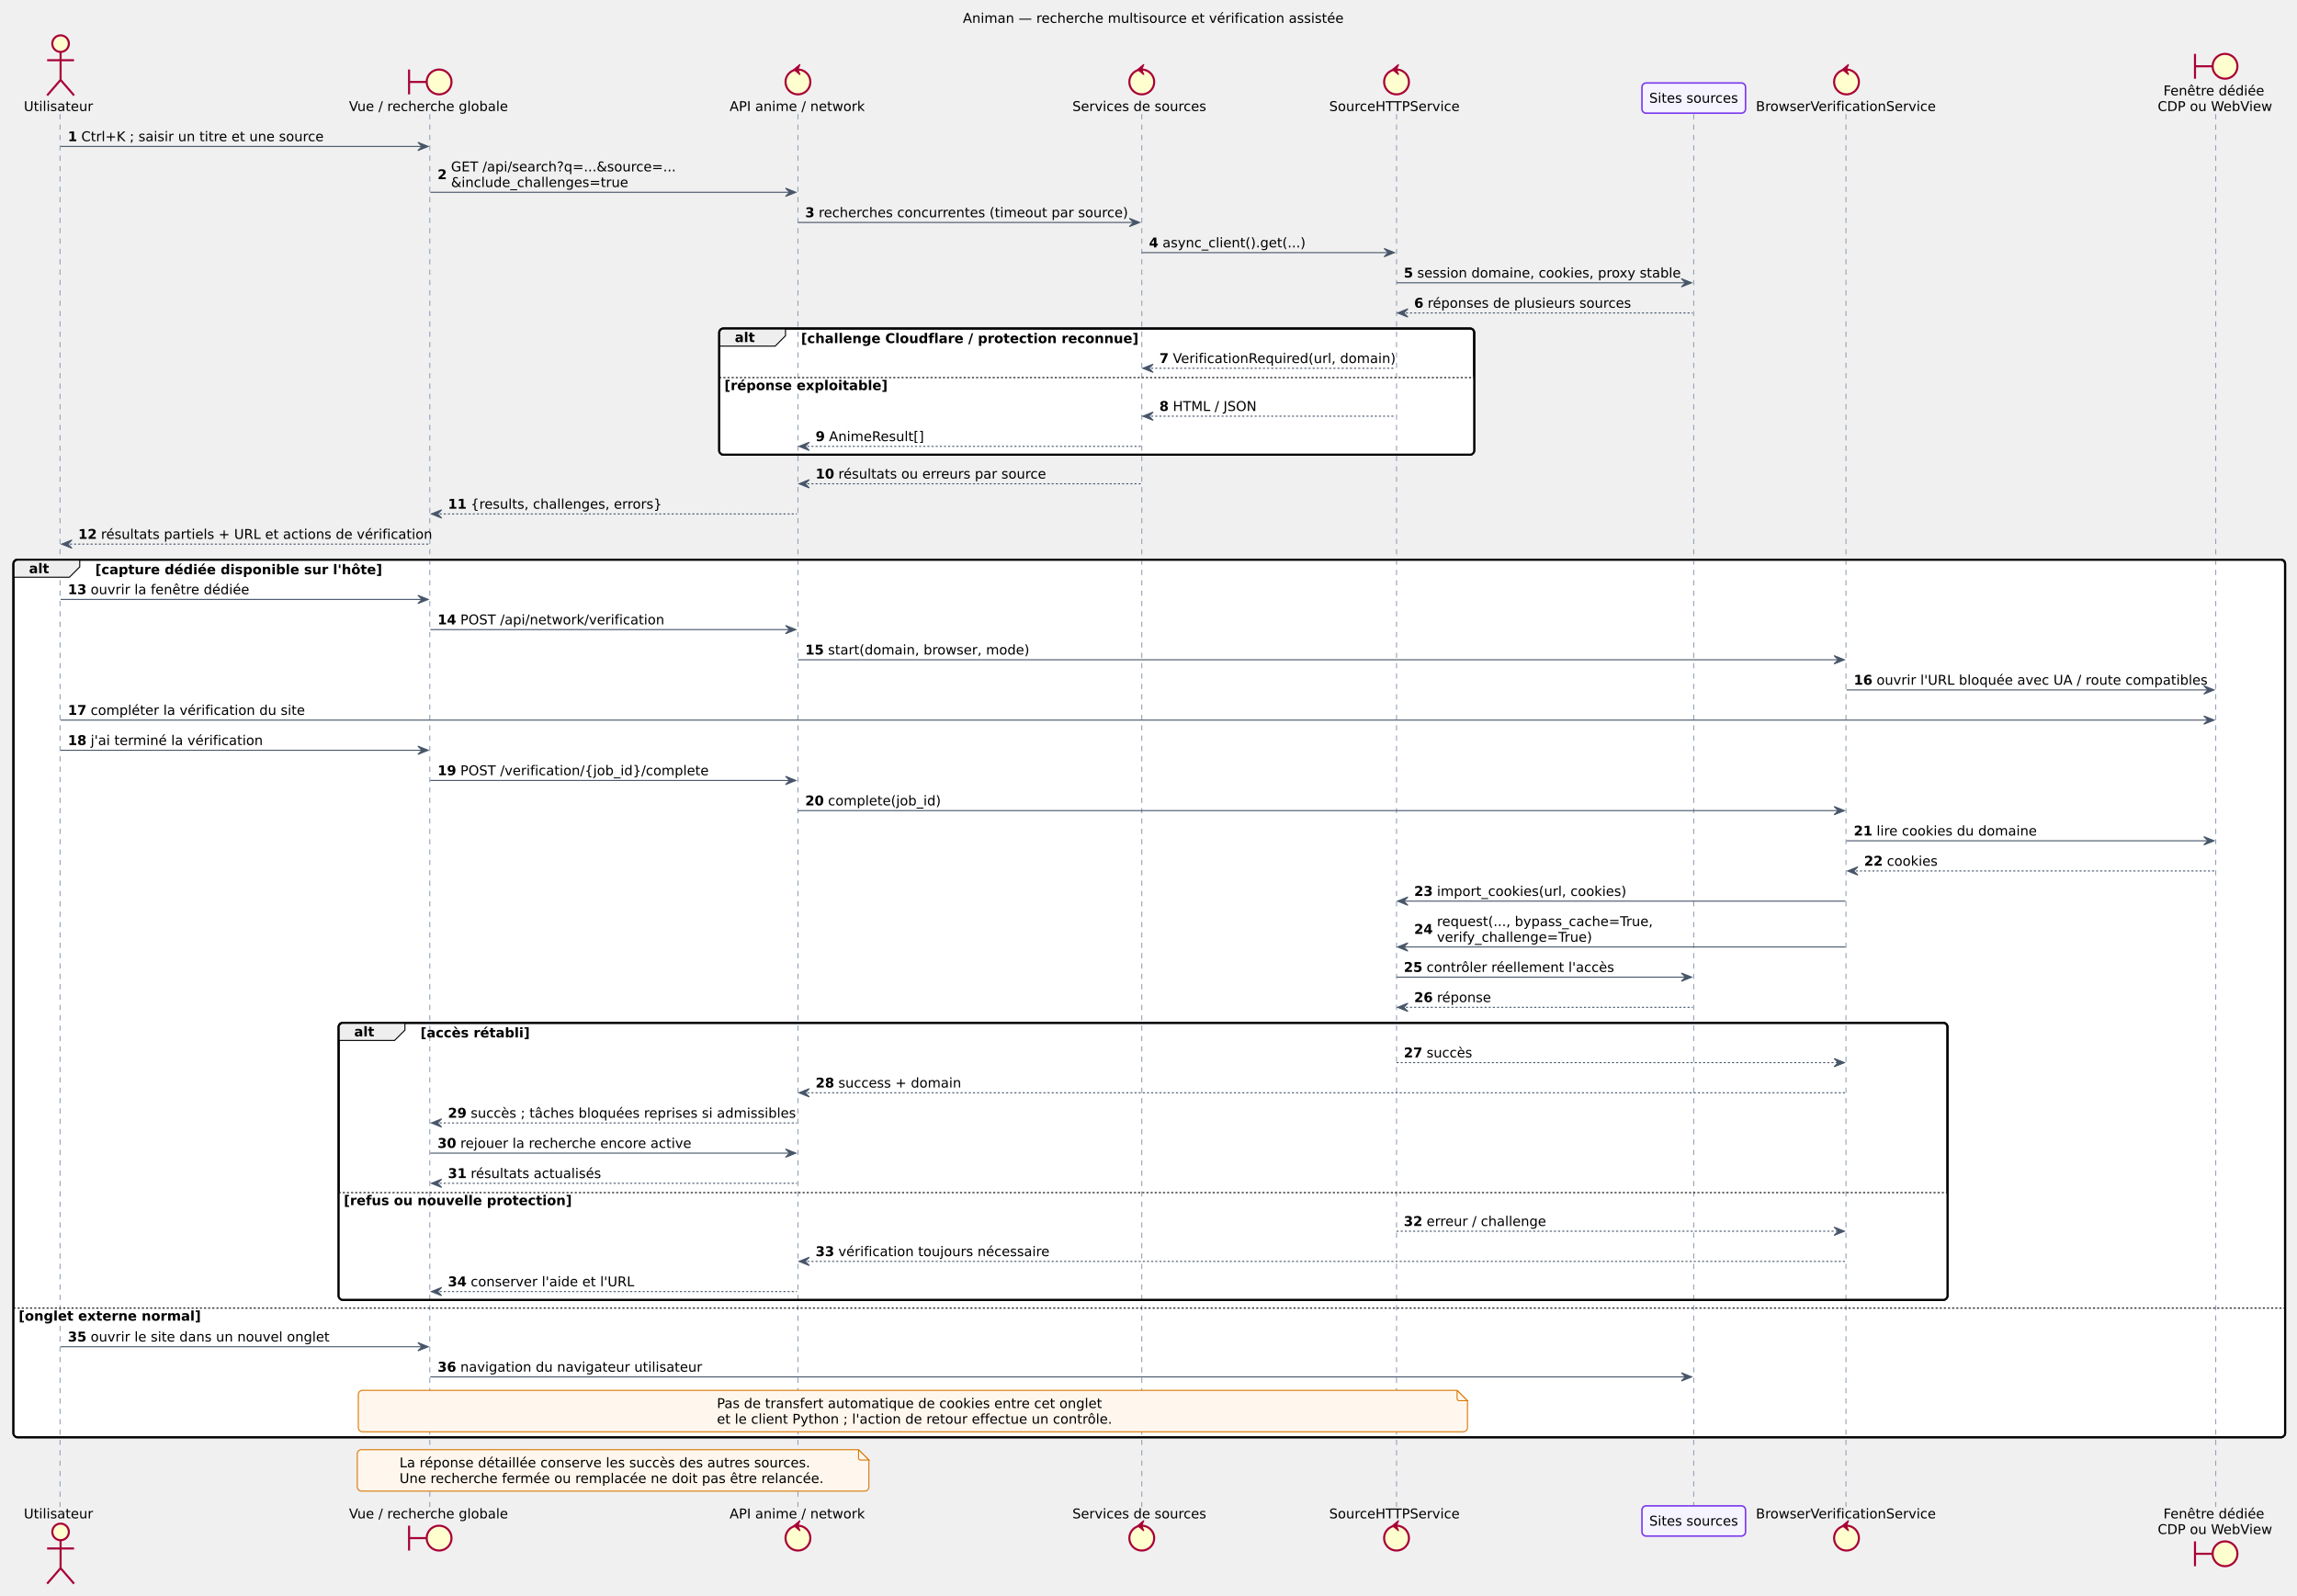
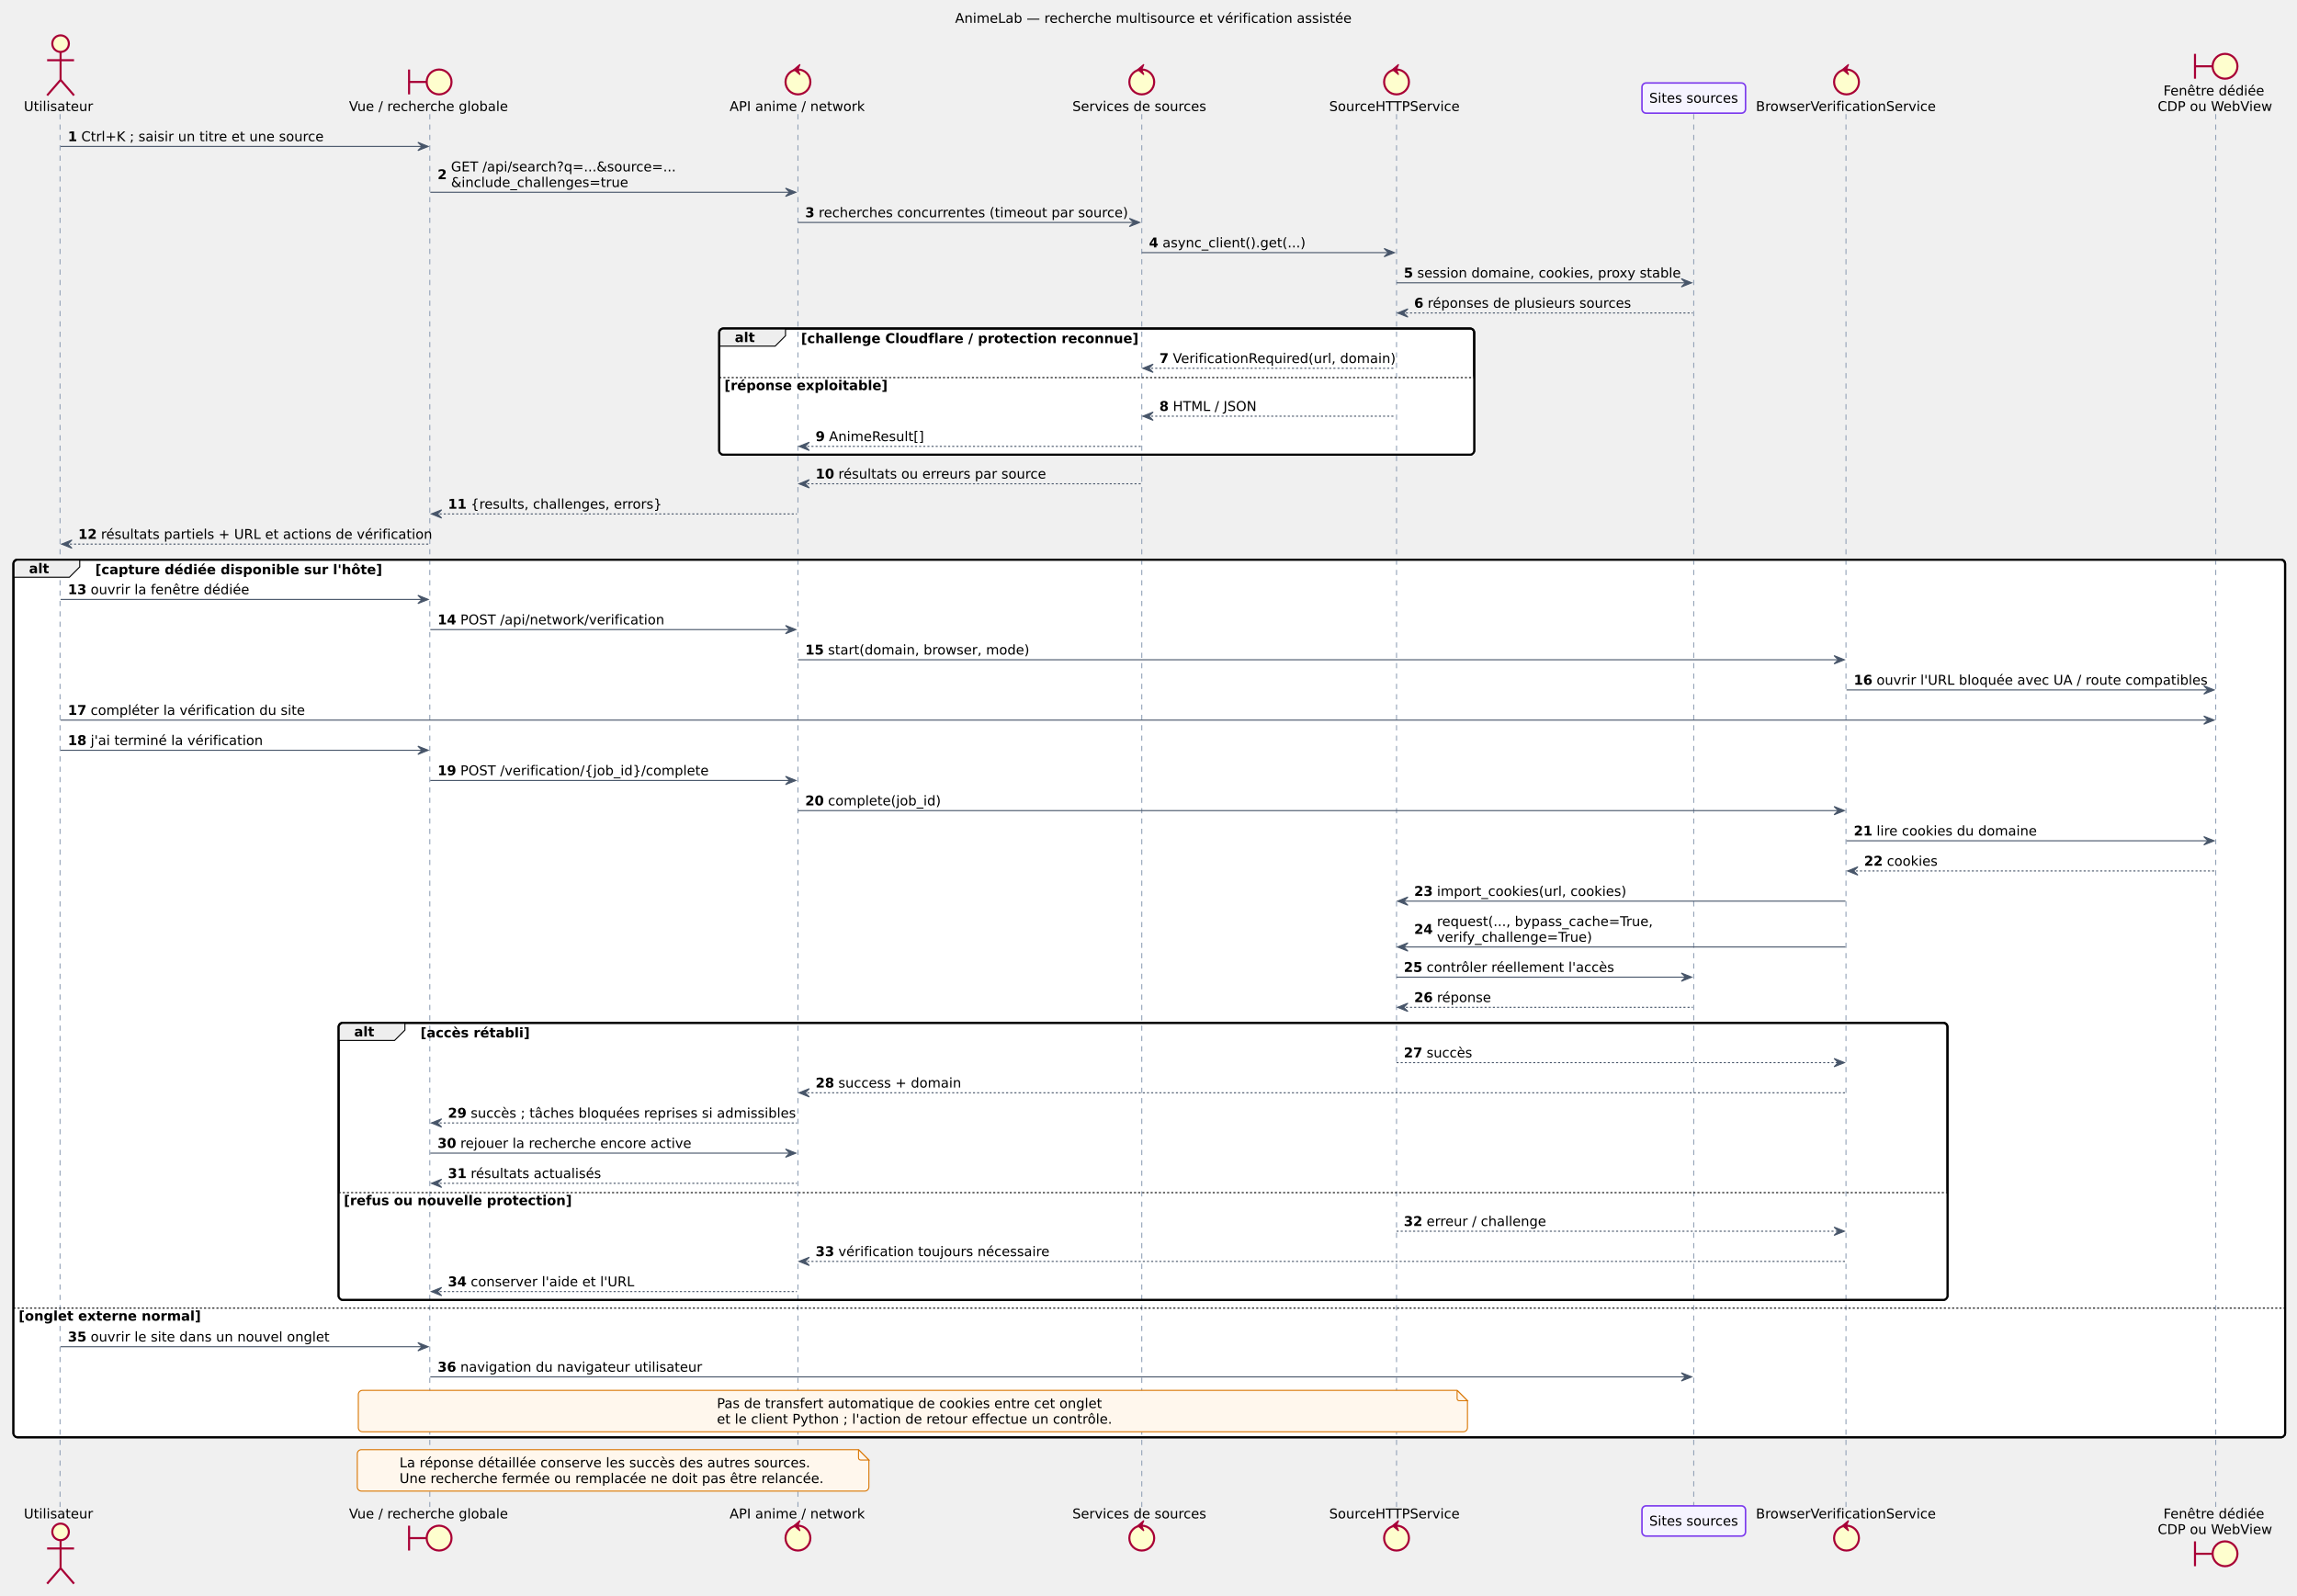
<svg xmlns="http://www.w3.org/2000/svg" contentScriptType="application/ecmascript" contentStyleType="text/css" height="1541px" preserveAspectRatio="none" style="width:2218px;height:1541px;" version="1.1" viewBox="0 0 2218 1541" width="2218px" zoomAndPan="magnify">
  <defs />
  <g>
-     <text fill="#000000" font-family="DejaVu Sans" font-size="13" lengthAdjust="spacingAndGlyphs" textLength="360" x="929.75" y="22.067">Animan — recherche multisource et vérification assistée</text>
+     <text fill="#000000" font-family="DejaVu Sans" font-size="13" lengthAdjust="spacingAndGlyphs" textLength="375" x="922.25" y="22.067">AnimeLab — recherche multisource et vérification assistée</text>
    <rect fill="#FFFFFF" height="121.797" rx="4" ry="4" style="stroke: #000000; stroke-width: 2.0;" width="729" x="694.5" y="317.195" />
    <rect fill="#FFFFFF" height="75.398" style="stroke: none; stroke-width: 1.0;" width="729" x="694.5" y="363.594" />
    <rect fill="#FFFFFF" height="847.383" rx="4" ry="4" style="stroke: #000000; stroke-width: 2.0;" width="2193.5" x="13" y="540.391" />
    <rect fill="#FFFFFF" height="267.461" rx="4" ry="4" style="stroke: #000000; stroke-width: 2.0;" width="1553.5" x="327" y="987.648" />
    <rect fill="#FFFFFF" height="104.531" style="stroke: none; stroke-width: 1.0;" width="1553.5" x="327" y="1150.578" />
    <rect fill="#FFFFFF" height="125.664" style="stroke: none; stroke-width: 1.0;" width="2193.5" x="13" y="1262.109" />
    <line style="stroke: #94A3B8; stroke-width: 1.0; stroke-dasharray: 5.0,5.0;" x1="58" x2="58" y1="110.266" y2="1455.039" />
    <line style="stroke: #94A3B8; stroke-width: 1.0; stroke-dasharray: 5.0,5.0;" x1="415" x2="415" y1="110.266" y2="1455.039" />
    <line style="stroke: #94A3B8; stroke-width: 1.0; stroke-dasharray: 5.0,5.0;" x1="770.5" x2="770.5" y1="110.266" y2="1455.039" />
    <line style="stroke: #94A3B8; stroke-width: 1.0; stroke-dasharray: 5.0,5.0;" x1="1102.5" x2="1102.5" y1="110.266" y2="1455.039" />
    <line style="stroke: #94A3B8; stroke-width: 1.0; stroke-dasharray: 5.0,5.0;" x1="1348.5" x2="1348.5" y1="110.266" y2="1455.039" />
    <line style="stroke: #94A3B8; stroke-width: 1.0; stroke-dasharray: 5.0,5.0;" x1="1635.5" x2="1635.5" y1="110.266" y2="1455.039" />
    <line style="stroke: #94A3B8; stroke-width: 1.0; stroke-dasharray: 5.0,5.0;" x1="1782.5" x2="1782.5" y1="110.266" y2="1455.039" />
    <line style="stroke: #94A3B8; stroke-width: 1.0; stroke-dasharray: 5.0,5.0;" x1="2139.5" x2="2139.5" y1="110.266" y2="1455.039" />
    <text fill="#000000" font-family="DejaVu Sans" font-size="13" lengthAdjust="spacingAndGlyphs" textLength="65" x="23" y="107.2">Utilisateur</text>
    <ellipse cx="58.5" cy="42.133" fill="#FEFECE" rx="8" ry="8" style="stroke: #A80036; stroke-width: 2.0;" />
    <path d="M58.5,50.133 L58.5,77.133 M45.5,58.133 L71.5,58.133 M58.5,77.133 L45.5,92.133 M58.5,77.133 L71.5,92.133 " fill="none" style="stroke: #A80036; stroke-width: 2.0;" />
    <text fill="#000000" font-family="DejaVu Sans" font-size="13" lengthAdjust="spacingAndGlyphs" textLength="65" x="23" y="1466.106">Utilisateur</text>
    <ellipse cx="58.5" cy="1479.172" fill="#FEFECE" rx="8" ry="8" style="stroke: #A80036; stroke-width: 2.0;" />
    <path d="M58.5,1487.172 L58.5,1514.172 M45.5,1495.172 L71.5,1495.172 M58.5,1514.172 L45.5,1529.172 M58.5,1514.172 L71.5,1529.172 " fill="none" style="stroke: #A80036; stroke-width: 2.0;" />
    <text fill="#000000" font-family="DejaVu Sans" font-size="13" lengthAdjust="spacingAndGlyphs" textLength="151" x="337" y="107.2">Vue / recherche globale</text>
    <path d="M395,67.133 L395,91.133 M395,79.133 L412,79.133 " fill="none" style="stroke: #A80036; stroke-width: 2.0;" />
    <ellipse cx="424" cy="79.133" fill="#FEFECE" rx="12" ry="12" style="stroke: #A80036; stroke-width: 2.0;" />
    <text fill="#000000" font-family="DejaVu Sans" font-size="13" lengthAdjust="spacingAndGlyphs" textLength="151" x="337" y="1466.106">Vue / recherche globale</text>
    <path d="M395,1473.172 L395,1497.172 M395,1485.172 L412,1485.172 " fill="none" style="stroke: #A80036; stroke-width: 2.0;" />
    <ellipse cx="424" cy="1485.172" fill="#FEFECE" rx="12" ry="12" style="stroke: #A80036; stroke-width: 2.0;" />
    <text fill="#000000" font-family="DejaVu Sans" font-size="13" lengthAdjust="spacingAndGlyphs" textLength="126" x="704.5" y="107.2">API anime / network</text>
    <ellipse cx="770.5" cy="79.133" fill="#FEFECE" rx="12" ry="12" style="stroke: #A80036; stroke-width: 2.0;" />
    <polygon fill="#A80036" points="766.5,67.133,772.5,62.133,770.5,67.133,772.5,72.133,766.5,67.133" style="stroke: #A80036; stroke-width: 1.0;" />
    <text fill="#000000" font-family="DejaVu Sans" font-size="13" lengthAdjust="spacingAndGlyphs" textLength="126" x="704.5" y="1466.106">API anime / network</text>
    <ellipse cx="770.5" cy="1485.172" fill="#FEFECE" rx="12" ry="12" style="stroke: #A80036; stroke-width: 2.0;" />
    <polygon fill="#A80036" points="766.5,1473.172,772.5,1468.172,770.5,1473.172,772.5,1478.172,766.5,1473.172" style="stroke: #A80036; stroke-width: 1.0;" />
    <text fill="#000000" font-family="DejaVu Sans" font-size="13" lengthAdjust="spacingAndGlyphs" textLength="128" x="1035.5" y="107.2">Services de sources</text>
    <ellipse cx="1102.5" cy="79.133" fill="#FEFECE" rx="12" ry="12" style="stroke: #A80036; stroke-width: 2.0;" />
    <polygon fill="#A80036" points="1098.5,67.133,1104.5,62.133,1102.5,67.133,1104.5,72.133,1098.5,67.133" style="stroke: #A80036; stroke-width: 1.0;" />
    <text fill="#000000" font-family="DejaVu Sans" font-size="13" lengthAdjust="spacingAndGlyphs" textLength="128" x="1035.5" y="1466.106">Services de sources</text>
    <ellipse cx="1102.5" cy="1485.172" fill="#FEFECE" rx="12" ry="12" style="stroke: #A80036; stroke-width: 2.0;" />
    <polygon fill="#A80036" points="1098.5,1473.172,1104.5,1468.172,1102.5,1473.172,1104.5,1478.172,1098.5,1473.172" style="stroke: #A80036; stroke-width: 1.0;" />
    <text fill="#000000" font-family="DejaVu Sans" font-size="13" lengthAdjust="spacingAndGlyphs" textLength="124" x="1283.5" y="107.2">SourceHTTPService</text>
    <ellipse cx="1348.5" cy="79.133" fill="#FEFECE" rx="12" ry="12" style="stroke: #A80036; stroke-width: 2.0;" />
    <polygon fill="#A80036" points="1344.5,67.133,1350.5,62.133,1348.5,67.133,1350.5,72.133,1344.5,67.133" style="stroke: #A80036; stroke-width: 1.0;" />
    <text fill="#000000" font-family="DejaVu Sans" font-size="13" lengthAdjust="spacingAndGlyphs" textLength="124" x="1283.5" y="1466.106">SourceHTTPService</text>
    <ellipse cx="1348.5" cy="1485.172" fill="#FEFECE" rx="12" ry="12" style="stroke: #A80036; stroke-width: 2.0;" />
    <polygon fill="#A80036" points="1344.5,1473.172,1350.5,1468.172,1348.5,1473.172,1350.5,1478.172,1344.5,1473.172" style="stroke: #A80036; stroke-width: 1.0;" />
    <rect fill="#F5F3FF" height="29.133" rx="4" ry="4" style="stroke: #7C3AED; stroke-width: 1.5;" width="100" x="1585.5" y="80.133" />
    <text fill="#000000" font-family="DejaVu Sans" font-size="13" lengthAdjust="spacingAndGlyphs" textLength="86" x="1592.5" y="99.2">Sites sources</text>
    <rect fill="#F5F3FF" height="29.133" rx="4" ry="4" style="stroke: #7C3AED; stroke-width: 1.5;" width="100" x="1585.5" y="1454.039" />
    <text fill="#000000" font-family="DejaVu Sans" font-size="13" lengthAdjust="spacingAndGlyphs" textLength="86" x="1592.5" y="1473.106">Sites sources</text>
    <text fill="#000000" font-family="DejaVu Sans" font-size="13" lengthAdjust="spacingAndGlyphs" textLength="169" x="1695.5" y="107.2">BrowserVerificationService</text>
    <ellipse cx="1783" cy="79.133" fill="#FEFECE" rx="12" ry="12" style="stroke: #A80036; stroke-width: 2.0;" />
    <polygon fill="#A80036" points="1779,67.133,1785,62.133,1783,67.133,1785,72.133,1779,67.133" style="stroke: #A80036; stroke-width: 1.0;" />
    <text fill="#000000" font-family="DejaVu Sans" font-size="13" lengthAdjust="spacingAndGlyphs" textLength="169" x="1695.5" y="1466.106">BrowserVerificationService</text>
    <ellipse cx="1783" cy="1485.172" fill="#FEFECE" rx="12" ry="12" style="stroke: #A80036; stroke-width: 2.0;" />
    <polygon fill="#A80036" points="1779,1473.172,1785,1468.172,1783,1473.172,1785,1478.172,1779,1473.172" style="stroke: #A80036; stroke-width: 1.0;" />
    <text fill="#000000" font-family="DejaVu Sans" font-size="13" lengthAdjust="spacingAndGlyphs" textLength="96" x="2089" y="92.067">Fenêtre dédiée</text>
    <text fill="#000000" font-family="DejaVu Sans" font-size="13" lengthAdjust="spacingAndGlyphs" textLength="107" x="2083.5" y="107.2">CDP ou WebView</text>
    <path d="M2119.5,52 L2119.5,76 M2119.5,64 L2136.5,64 " fill="none" style="stroke: #A80036; stroke-width: 2.0;" />
    <ellipse cx="2148.5" cy="64" fill="#FEFECE" rx="12" ry="12" style="stroke: #A80036; stroke-width: 2.0;" />
    <text fill="#000000" font-family="DejaVu Sans" font-size="13" lengthAdjust="spacingAndGlyphs" textLength="96" x="2089" y="1466.106">Fenêtre dédiée</text>
    <text fill="#000000" font-family="DejaVu Sans" font-size="13" lengthAdjust="spacingAndGlyphs" textLength="107" x="2083.5" y="1481.239">CDP ou WebView</text>
    <path d="M2119.5,1488.305 L2119.5,1512.305 M2119.5,1500.305 L2136.5,1500.305 " fill="none" style="stroke: #A80036; stroke-width: 2.0;" />
    <ellipse cx="2148.5" cy="1500.305" fill="#FEFECE" rx="12" ry="12" style="stroke: #A80036; stroke-width: 2.0;" />
    <polygon fill="#475569" points="403.5,137.398,413.5,141.398,403.5,145.398,407.5,141.398" style="stroke: #475569; stroke-width: 1.0;" />
    <line style="stroke: #475569; stroke-width: 1.0;" x1="58.5" x2="409.5" y1="141.398" y2="141.398" />
    <text fill="#000000" font-family="DejaVu Sans" font-size="13" font-weight="bold" lengthAdjust="spacingAndGlyphs" textLength="9" x="65.5" y="136.333">1</text>
    <text fill="#000000" font-family="DejaVu Sans" font-size="13" lengthAdjust="spacingAndGlyphs" textLength="228" x="78.5" y="136.333">Ctrl+K ; saisir un titre et une source</text>
    <polygon fill="#475569" points="758.5,181.664,768.5,185.664,758.5,189.664,762.5,185.664" style="stroke: #475569; stroke-width: 1.0;" />
    <line style="stroke: #475569; stroke-width: 1.0;" x1="415.5" x2="764.5" y1="185.664" y2="185.664" />
    <text fill="#000000" font-family="DejaVu Sans" font-size="13" font-weight="bold" lengthAdjust="spacingAndGlyphs" textLength="9" x="422.5" y="173.032">2</text>
    <text fill="#000000" font-family="DejaVu Sans" font-size="13" lengthAdjust="spacingAndGlyphs" textLength="214" x="435.5" y="165.465">GET /api/search?q=...&amp;source=...</text>
    <text fill="#000000" font-family="DejaVu Sans" font-size="13" lengthAdjust="spacingAndGlyphs" textLength="168" x="435.5" y="180.598">&amp;include_challenges=true</text>
    <polygon fill="#475569" points="1090.5,210.797,1100.5,214.797,1090.5,218.797,1094.5,214.797" style="stroke: #475569; stroke-width: 1.0;" />
    <line style="stroke: #475569; stroke-width: 1.0;" x1="770.5" x2="1096.5" y1="214.797" y2="214.797" />
    <text fill="#000000" font-family="DejaVu Sans" font-size="13" font-weight="bold" lengthAdjust="spacingAndGlyphs" textLength="9" x="777.5" y="209.731">3</text>
    <text fill="#000000" font-family="DejaVu Sans" font-size="13" lengthAdjust="spacingAndGlyphs" textLength="295" x="790.5" y="209.731">recherches concurrentes (timeout par source)</text>
    <polygon fill="#475569" points="1336.5,239.93,1346.5,243.93,1336.5,247.93,1340.5,243.93" style="stroke: #475569; stroke-width: 1.0;" />
    <line style="stroke: #475569; stroke-width: 1.0;" x1="1102.5" x2="1342.5" y1="243.93" y2="243.93" />
    <text fill="#000000" font-family="DejaVu Sans" font-size="13" font-weight="bold" lengthAdjust="spacingAndGlyphs" textLength="9" x="1109.5" y="238.864">4</text>
    <text fill="#000000" font-family="DejaVu Sans" font-size="13" lengthAdjust="spacingAndGlyphs" textLength="135" x="1122.5" y="238.864">async_client().get(...)</text>
    <polygon fill="#475569" points="1623.5,269.062,1633.5,273.062,1623.5,277.062,1627.5,273.062" style="stroke: #475569; stroke-width: 1.0;" />
    <line style="stroke: #475569; stroke-width: 1.0;" x1="1348.5" x2="1629.5" y1="273.062" y2="273.062" />
    <text fill="#000000" font-family="DejaVu Sans" font-size="13" font-weight="bold" lengthAdjust="spacingAndGlyphs" textLength="9" x="1355.5" y="267.997">5</text>
    <text fill="#000000" font-family="DejaVu Sans" font-size="13" lengthAdjust="spacingAndGlyphs" textLength="250" x="1368.5" y="267.997">session domaine, cookies, proxy stable</text>
    <polygon fill="#475569" points="1359.5,298.195,1349.5,302.195,1359.5,306.195,1355.5,302.195" style="stroke: #475569; stroke-width: 1.0;" />
    <line style="stroke: #475569; stroke-width: 1.0; stroke-dasharray: 2.0,2.0;" x1="1353.5" x2="1634.5" y1="302.195" y2="302.195" />
    <text fill="#000000" font-family="DejaVu Sans" font-size="13" font-weight="bold" lengthAdjust="spacingAndGlyphs" textLength="9" x="1365.5" y="297.129">6</text>
    <text fill="#000000" font-family="DejaVu Sans" font-size="13" lengthAdjust="spacingAndGlyphs" textLength="194" x="1378.5" y="297.129">réponses de plusieurs sources</text>
    <path d="M698.5,317.195 L758.5,317.195 L758.5,324.195 L748.5,334.195 L694.5,334.195 L694.5,321.195 " fill="#EEEEEE" style="stroke: #000000; stroke-width: 1.0;" />
    <rect fill="none" height="121.797" rx="4" ry="4" style="stroke: #000000; stroke-width: 2.0;" width="729" x="694.5" y="317.195" />
    <text fill="#000000" font-family="DejaVu Sans" font-size="13" font-weight="bold" lengthAdjust="spacingAndGlyphs" textLength="19" x="709.5" y="330.262">alt</text>
    <text fill="#000000" font-family="DejaVu Sans" font-size="13" font-weight="bold" lengthAdjust="spacingAndGlyphs" textLength="328" x="773.5" y="331.262">[challenge Cloudflare / protection reconnue]</text>
    <polygon fill="#475569" points="1113.5,351.594,1103.5,355.594,1113.5,359.594,1109.5,355.594" style="stroke: #475569; stroke-width: 1.0;" />
    <line style="stroke: #475569; stroke-width: 1.0; stroke-dasharray: 2.0,2.0;" x1="1107.5" x2="1347.5" y1="355.594" y2="355.594" />
    <text fill="#000000" font-family="DejaVu Sans" font-size="13" font-weight="bold" lengthAdjust="spacingAndGlyphs" textLength="9" x="1119.5" y="350.528">7</text>
    <text fill="#000000" font-family="DejaVu Sans" font-size="13" lengthAdjust="spacingAndGlyphs" textLength="209" x="1132.5" y="350.528">VerificationRequired(url, domain)</text>
    <line style="stroke: #000000; stroke-width: 1.0; stroke-dasharray: 2.0,2.0;" x1="694.5" x2="1423.5" y1="364.594" y2="364.594" />
    <text fill="#000000" font-family="DejaVu Sans" font-size="13" font-weight="bold" lengthAdjust="spacingAndGlyphs" textLength="159" x="699.5" y="376.661">[réponse exploitable]</text>
    <polygon fill="#475569" points="1113.5,397.859,1103.5,401.859,1113.5,405.859,1109.5,401.859" style="stroke: #475569; stroke-width: 1.0;" />
    <line style="stroke: #475569; stroke-width: 1.0; stroke-dasharray: 2.0,2.0;" x1="1107.5" x2="1347.5" y1="401.859" y2="401.859" />
    <text fill="#000000" font-family="DejaVu Sans" font-size="13" font-weight="bold" lengthAdjust="spacingAndGlyphs" textLength="9" x="1119.5" y="396.793">8</text>
    <text fill="#000000" font-family="DejaVu Sans" font-size="13" lengthAdjust="spacingAndGlyphs" textLength="79" x="1132.5" y="396.793">HTML / JSON</text>
    <polygon fill="#475569" points="781.5,426.992,771.5,430.992,781.5,434.992,777.5,430.992" style="stroke: #475569; stroke-width: 1.0;" />
    <line style="stroke: #475569; stroke-width: 1.0; stroke-dasharray: 2.0,2.0;" x1="775.5" x2="1101.5" y1="430.992" y2="430.992" />
    <text fill="#000000" font-family="DejaVu Sans" font-size="13" font-weight="bold" lengthAdjust="spacingAndGlyphs" textLength="9" x="787.5" y="425.926">9</text>
    <text fill="#000000" font-family="DejaVu Sans" font-size="13" lengthAdjust="spacingAndGlyphs" textLength="90" x="800.5" y="425.926">AnimeResult[]</text>
    <polygon fill="#475569" points="781.5,463.125,771.5,467.125,781.5,471.125,777.5,467.125" style="stroke: #475569; stroke-width: 1.0;" />
    <line style="stroke: #475569; stroke-width: 1.0; stroke-dasharray: 2.0,2.0;" x1="775.5" x2="1101.5" y1="467.125" y2="467.125" />
    <text fill="#000000" font-family="DejaVu Sans" font-size="13" font-weight="bold" lengthAdjust="spacingAndGlyphs" textLength="18" x="787.5" y="462.059">10</text>
    <text fill="#000000" font-family="DejaVu Sans" font-size="13" lengthAdjust="spacingAndGlyphs" textLength="198" x="809.5" y="462.059">résultats ou erreurs par source</text>
    <polygon fill="#475569" points="426.5,492.258,416.5,496.258,426.5,500.258,422.5,496.258" style="stroke: #475569; stroke-width: 1.0;" />
    <line style="stroke: #475569; stroke-width: 1.0; stroke-dasharray: 2.0,2.0;" x1="420.5" x2="769.5" y1="496.258" y2="496.258" />
    <text fill="#000000" font-family="DejaVu Sans" font-size="13" font-weight="bold" lengthAdjust="spacingAndGlyphs" textLength="18" x="432.5" y="491.192">11</text>
    <text fill="#000000" font-family="DejaVu Sans" font-size="13" lengthAdjust="spacingAndGlyphs" textLength="181" x="454.5" y="491.192">{results, challenges, errors}</text>
    <polygon fill="#475569" points="69.5,521.391,59.5,525.391,69.5,529.391,65.5,525.391" style="stroke: #475569; stroke-width: 1.0;" />
    <line style="stroke: #475569; stroke-width: 1.0; stroke-dasharray: 2.0,2.0;" x1="63.5" x2="414.5" y1="525.391" y2="525.391" />
    <text fill="#000000" font-family="DejaVu Sans" font-size="13" font-weight="bold" lengthAdjust="spacingAndGlyphs" textLength="18" x="75.5" y="520.325">12</text>
    <text fill="#000000" font-family="DejaVu Sans" font-size="13" lengthAdjust="spacingAndGlyphs" textLength="311" x="97.5" y="520.325">résultats partiels + URL et actions de vérification</text>
    <path d="M17,540.391 L77,540.391 L77,547.391 L67,557.391 L13,557.391 L13,544.391 " fill="#EEEEEE" style="stroke: #000000; stroke-width: 1.0;" />
    <rect fill="none" height="847.383" rx="4" ry="4" style="stroke: #000000; stroke-width: 2.0;" width="2193.5" x="13" y="540.391" />
    <text fill="#000000" font-family="DejaVu Sans" font-size="13" font-weight="bold" lengthAdjust="spacingAndGlyphs" textLength="19" x="28" y="553.457">alt</text>
    <text fill="#000000" font-family="DejaVu Sans" font-size="13" font-weight="bold" lengthAdjust="spacingAndGlyphs" textLength="281" x="92" y="554.457">[capture dédiée disponible sur l'hôte]</text>
    <polygon fill="#475569" points="403.5,574.789,413.5,578.789,403.5,582.789,407.5,578.789" style="stroke: #475569; stroke-width: 1.0;" />
    <line style="stroke: #475569; stroke-width: 1.0;" x1="58.5" x2="409.5" y1="578.789" y2="578.789" />
    <text fill="#000000" font-family="DejaVu Sans" font-size="13" font-weight="bold" lengthAdjust="spacingAndGlyphs" textLength="18" x="65.5" y="573.723">13</text>
    <text fill="#000000" font-family="DejaVu Sans" font-size="13" lengthAdjust="spacingAndGlyphs" textLength="148" x="87.5" y="573.723">ouvrir la fenêtre dédiée</text>
    <polygon fill="#475569" points="758.5,603.922,768.5,607.922,758.5,611.922,762.5,607.922" style="stroke: #475569; stroke-width: 1.0;" />
    <line style="stroke: #475569; stroke-width: 1.0;" x1="415.5" x2="764.5" y1="607.922" y2="607.922" />
    <text fill="#000000" font-family="DejaVu Sans" font-size="13" font-weight="bold" lengthAdjust="spacingAndGlyphs" textLength="18" x="422.5" y="602.856">14</text>
    <text fill="#000000" font-family="DejaVu Sans" font-size="13" lengthAdjust="spacingAndGlyphs" textLength="188" x="444.5" y="602.856">POST /api/network/verification</text>
    <polygon fill="#475569" points="1771,633.055,1781,637.055,1771,641.055,1775,637.055" style="stroke: #475569; stroke-width: 1.0;" />
    <line style="stroke: #475569; stroke-width: 1.0;" x1="770.5" x2="1777" y1="637.055" y2="637.055" />
    <text fill="#000000" font-family="DejaVu Sans" font-size="13" font-weight="bold" lengthAdjust="spacingAndGlyphs" textLength="18" x="777.5" y="631.989">15</text>
    <text fill="#000000" font-family="DejaVu Sans" font-size="13" lengthAdjust="spacingAndGlyphs" textLength="191" x="799.5" y="631.989">start(domain, browser, mode)</text>
    <polygon fill="#475569" points="2128,662.188,2138,666.188,2128,670.188,2132,666.188" style="stroke: #475569; stroke-width: 1.0;" />
    <line style="stroke: #475569; stroke-width: 1.0;" x1="1783" x2="2134" y1="666.188" y2="666.188" />
    <text fill="#000000" font-family="DejaVu Sans" font-size="13" font-weight="bold" lengthAdjust="spacingAndGlyphs" textLength="18" x="1790" y="661.122">16</text>
    <text fill="#000000" font-family="DejaVu Sans" font-size="13" lengthAdjust="spacingAndGlyphs" textLength="311" x="1812" y="661.122">ouvrir l'URL bloquée avec UA / route compatibles</text>
    <polygon fill="#475569" points="2128,691.32,2138,695.32,2128,699.32,2132,695.32" style="stroke: #475569; stroke-width: 1.0;" />
    <line style="stroke: #475569; stroke-width: 1.0;" x1="58.5" x2="2134" y1="695.32" y2="695.32" />
    <text fill="#000000" font-family="DejaVu Sans" font-size="13" font-weight="bold" lengthAdjust="spacingAndGlyphs" textLength="18" x="65.5" y="690.254">17</text>
    <text fill="#000000" font-family="DejaVu Sans" font-size="13" lengthAdjust="spacingAndGlyphs" textLength="200" x="87.5" y="690.254">compléter la vérification du site</text>
    <polygon fill="#475569" points="403.5,720.453,413.5,724.453,403.5,728.453,407.5,724.453" style="stroke: #475569; stroke-width: 1.0;" />
    <line style="stroke: #475569; stroke-width: 1.0;" x1="58.5" x2="409.5" y1="724.453" y2="724.453" />
    <text fill="#000000" font-family="DejaVu Sans" font-size="13" font-weight="bold" lengthAdjust="spacingAndGlyphs" textLength="18" x="65.5" y="719.387">18</text>
    <text fill="#000000" font-family="DejaVu Sans" font-size="13" lengthAdjust="spacingAndGlyphs" textLength="159" x="87.5" y="719.387">j'ai terminé la vérification</text>
    <polygon fill="#475569" points="758.5,749.586,768.5,753.586,758.5,757.586,762.5,753.586" style="stroke: #475569; stroke-width: 1.0;" />
    <line style="stroke: #475569; stroke-width: 1.0;" x1="415.5" x2="764.5" y1="753.586" y2="753.586" />
    <text fill="#000000" font-family="DejaVu Sans" font-size="13" font-weight="bold" lengthAdjust="spacingAndGlyphs" textLength="18" x="422.5" y="748.52">19</text>
    <text fill="#000000" font-family="DejaVu Sans" font-size="13" lengthAdjust="spacingAndGlyphs" textLength="232" x="444.5" y="748.52">POST /verification/{job_id}/complete</text>
    <polygon fill="#475569" points="1771,778.719,1781,782.719,1771,786.719,1775,782.719" style="stroke: #475569; stroke-width: 1.0;" />
    <line style="stroke: #475569; stroke-width: 1.0;" x1="770.5" x2="1777" y1="782.719" y2="782.719" />
    <text fill="#000000" font-family="DejaVu Sans" font-size="13" font-weight="bold" lengthAdjust="spacingAndGlyphs" textLength="18" x="777.5" y="777.653">20</text>
    <text fill="#000000" font-family="DejaVu Sans" font-size="13" lengthAdjust="spacingAndGlyphs" textLength="107" x="799.5" y="777.653">complete(job_id)</text>
    <polygon fill="#475569" points="2128,807.852,2138,811.852,2128,815.852,2132,811.852" style="stroke: #475569; stroke-width: 1.0;" />
    <line style="stroke: #475569; stroke-width: 1.0;" x1="1783" x2="2134" y1="811.852" y2="811.852" />
    <text fill="#000000" font-family="DejaVu Sans" font-size="13" font-weight="bold" lengthAdjust="spacingAndGlyphs" textLength="18" x="1790" y="806.786">21</text>
    <text fill="#000000" font-family="DejaVu Sans" font-size="13" lengthAdjust="spacingAndGlyphs" textLength="151" x="1812" y="806.786">lire cookies du domaine</text>
    <polygon fill="#475569" points="1794,836.984,1784,840.984,1794,844.984,1790,840.984" style="stroke: #475569; stroke-width: 1.0;" />
    <line style="stroke: #475569; stroke-width: 1.0; stroke-dasharray: 2.0,2.0;" x1="1788" x2="2139" y1="840.984" y2="840.984" />
    <text fill="#000000" font-family="DejaVu Sans" font-size="13" font-weight="bold" lengthAdjust="spacingAndGlyphs" textLength="18" x="1800" y="835.918">22</text>
    <text fill="#000000" font-family="DejaVu Sans" font-size="13" lengthAdjust="spacingAndGlyphs" textLength="48" x="1822" y="835.918">cookies</text>
    <polygon fill="#475569" points="1359.5,866.117,1349.5,870.117,1359.5,874.117,1355.5,870.117" style="stroke: #475569; stroke-width: 1.0;" />
    <line style="stroke: #475569; stroke-width: 1.0;" x1="1353.5" x2="1782" y1="870.117" y2="870.117" />
    <text fill="#000000" font-family="DejaVu Sans" font-size="13" font-weight="bold" lengthAdjust="spacingAndGlyphs" textLength="18" x="1365.5" y="865.051">23</text>
    <text fill="#000000" font-family="DejaVu Sans" font-size="13" lengthAdjust="spacingAndGlyphs" textLength="179" x="1387.5" y="865.051">import_cookies(url, cookies)</text>
    <polygon fill="#475569" points="1359.5,910.383,1349.5,914.383,1359.5,918.383,1355.5,914.383" style="stroke: #475569; stroke-width: 1.0;" />
    <line style="stroke: #475569; stroke-width: 1.0;" x1="1353.5" x2="1782" y1="914.383" y2="914.383" />
    <text fill="#000000" font-family="DejaVu Sans" font-size="13" font-weight="bold" lengthAdjust="spacingAndGlyphs" textLength="18" x="1365.5" y="901.75">24</text>
    <text fill="#000000" font-family="DejaVu Sans" font-size="13" lengthAdjust="spacingAndGlyphs" textLength="207" x="1387.5" y="894.184">request(..., bypass_cache=True,</text>
    <text fill="#000000" font-family="DejaVu Sans" font-size="13" lengthAdjust="spacingAndGlyphs" textLength="146" x="1387.5" y="909.317">verify_challenge=True)</text>
    <polygon fill="#475569" points="1623.5,939.516,1633.5,943.516,1623.5,947.516,1627.5,943.516" style="stroke: #475569; stroke-width: 1.0;" />
    <line style="stroke: #475569; stroke-width: 1.0;" x1="1348.5" x2="1629.5" y1="943.516" y2="943.516" />
    <text fill="#000000" font-family="DejaVu Sans" font-size="13" font-weight="bold" lengthAdjust="spacingAndGlyphs" textLength="18" x="1355.5" y="938.45">25</text>
    <text fill="#000000" font-family="DejaVu Sans" font-size="13" lengthAdjust="spacingAndGlyphs" textLength="177" x="1377.5" y="938.45">contrôler réellement l'accès</text>
    <polygon fill="#475569" points="1359.5,968.648,1349.5,972.648,1359.5,976.648,1355.5,972.648" style="stroke: #475569; stroke-width: 1.0;" />
    <line style="stroke: #475569; stroke-width: 1.0; stroke-dasharray: 2.0,2.0;" x1="1353.5" x2="1634.5" y1="972.648" y2="972.648" />
    <text fill="#000000" font-family="DejaVu Sans" font-size="13" font-weight="bold" lengthAdjust="spacingAndGlyphs" textLength="18" x="1365.5" y="967.582">26</text>
    <text fill="#000000" font-family="DejaVu Sans" font-size="13" lengthAdjust="spacingAndGlyphs" textLength="52" x="1387.5" y="967.582">réponse</text>
    <path d="M331,987.648 L391,987.648 L391,994.648 L381,1004.648 L327,1004.648 L327,991.648 " fill="#EEEEEE" style="stroke: #000000; stroke-width: 1.0;" />
    <rect fill="none" height="267.461" rx="4" ry="4" style="stroke: #000000; stroke-width: 2.0;" width="1553.5" x="327" y="987.648" />
    <text fill="#000000" font-family="DejaVu Sans" font-size="13" font-weight="bold" lengthAdjust="spacingAndGlyphs" textLength="19" x="342" y="1000.715">alt</text>
    <text fill="#000000" font-family="DejaVu Sans" font-size="13" font-weight="bold" lengthAdjust="spacingAndGlyphs" textLength="107" x="406" y="1001.715">[accès rétabli]</text>
    <polygon fill="#475569" points="1771,1022.047,1781,1026.047,1771,1030.047,1775,1026.047" style="stroke: #475569; stroke-width: 1.0;" />
    <line style="stroke: #475569; stroke-width: 1.0; stroke-dasharray: 2.0,2.0;" x1="1348.5" x2="1777" y1="1026.047" y2="1026.047" />
    <text fill="#000000" font-family="DejaVu Sans" font-size="13" font-weight="bold" lengthAdjust="spacingAndGlyphs" textLength="18" x="1355.5" y="1020.981">27</text>
    <text fill="#000000" font-family="DejaVu Sans" font-size="13" lengthAdjust="spacingAndGlyphs" textLength="44" x="1377.5" y="1020.981">succès</text>
    <polygon fill="#475569" points="781.5,1051.18,771.5,1055.18,781.5,1059.18,777.5,1055.18" style="stroke: #475569; stroke-width: 1.0;" />
    <line style="stroke: #475569; stroke-width: 1.0; stroke-dasharray: 2.0,2.0;" x1="775.5" x2="1782" y1="1055.18" y2="1055.18" />
    <text fill="#000000" font-family="DejaVu Sans" font-size="13" font-weight="bold" lengthAdjust="spacingAndGlyphs" textLength="18" x="787.5" y="1050.114">28</text>
    <text fill="#000000" font-family="DejaVu Sans" font-size="13" lengthAdjust="spacingAndGlyphs" textLength="118" x="809.5" y="1050.114">success + domain</text>
    <polygon fill="#475569" points="426.5,1080.312,416.5,1084.312,426.5,1088.312,422.5,1084.312" style="stroke: #475569; stroke-width: 1.0;" />
    <line style="stroke: #475569; stroke-width: 1.0; stroke-dasharray: 2.0,2.0;" x1="420.5" x2="769.5" y1="1084.312" y2="1084.312" />
    <text fill="#000000" font-family="DejaVu Sans" font-size="13" font-weight="bold" lengthAdjust="spacingAndGlyphs" textLength="18" x="432.5" y="1079.247">29</text>
    <text fill="#000000" font-family="DejaVu Sans" font-size="13" lengthAdjust="spacingAndGlyphs" textLength="309" x="454.5" y="1079.247">succès ; tâches bloquées reprises si admissibles</text>
    <polygon fill="#475569" points="758.5,1109.445,768.5,1113.445,758.5,1117.445,762.5,1113.445" style="stroke: #475569; stroke-width: 1.0;" />
    <line style="stroke: #475569; stroke-width: 1.0;" x1="415.5" x2="764.5" y1="1113.445" y2="1113.445" />
    <text fill="#000000" font-family="DejaVu Sans" font-size="13" font-weight="bold" lengthAdjust="spacingAndGlyphs" textLength="18" x="422.5" y="1108.379">30</text>
    <text fill="#000000" font-family="DejaVu Sans" font-size="13" lengthAdjust="spacingAndGlyphs" textLength="218" x="444.5" y="1108.379">rejouer la recherche encore active</text>
    <polygon fill="#475569" points="426.5,1138.578,416.5,1142.578,426.5,1146.578,422.5,1142.578" style="stroke: #475569; stroke-width: 1.0;" />
    <line style="stroke: #475569; stroke-width: 1.0; stroke-dasharray: 2.0,2.0;" x1="420.5" x2="769.5" y1="1142.578" y2="1142.578" />
    <text fill="#000000" font-family="DejaVu Sans" font-size="13" font-weight="bold" lengthAdjust="spacingAndGlyphs" textLength="18" x="432.5" y="1137.512">31</text>
    <text fill="#000000" font-family="DejaVu Sans" font-size="13" lengthAdjust="spacingAndGlyphs" textLength="124" x="454.5" y="1137.512">résultats actualisés</text>
    <line style="stroke: #000000; stroke-width: 1.0; stroke-dasharray: 2.0,2.0;" x1="327" x2="1880.5" y1="1151.578" y2="1151.578" />
    <text fill="#000000" font-family="DejaVu Sans" font-size="13" font-weight="bold" lengthAdjust="spacingAndGlyphs" textLength="220" x="332" y="1163.645">[refus ou nouvelle protection]</text>
    <polygon fill="#475569" points="1771,1184.844,1781,1188.844,1771,1192.844,1775,1188.844" style="stroke: #475569; stroke-width: 1.0;" />
    <line style="stroke: #475569; stroke-width: 1.0; stroke-dasharray: 2.0,2.0;" x1="1348.5" x2="1777" y1="1188.844" y2="1188.844" />
    <text fill="#000000" font-family="DejaVu Sans" font-size="13" font-weight="bold" lengthAdjust="spacingAndGlyphs" textLength="18" x="1355.5" y="1183.778">32</text>
    <text fill="#000000" font-family="DejaVu Sans" font-size="13" lengthAdjust="spacingAndGlyphs" textLength="112" x="1377.5" y="1183.778">erreur / challenge</text>
    <polygon fill="#475569" points="781.5,1213.977,771.5,1217.977,781.5,1221.977,777.5,1217.977" style="stroke: #475569; stroke-width: 1.0;" />
    <line style="stroke: #475569; stroke-width: 1.0; stroke-dasharray: 2.0,2.0;" x1="775.5" x2="1782" y1="1217.977" y2="1217.977" />
    <text fill="#000000" font-family="DejaVu Sans" font-size="13" font-weight="bold" lengthAdjust="spacingAndGlyphs" textLength="18" x="787.5" y="1212.911">33</text>
    <text fill="#000000" font-family="DejaVu Sans" font-size="13" lengthAdjust="spacingAndGlyphs" textLength="198" x="809.5" y="1212.911">vérification toujours nécessaire</text>
    <polygon fill="#475569" points="426.5,1243.109,416.5,1247.109,426.5,1251.109,422.5,1247.109" style="stroke: #475569; stroke-width: 1.0;" />
    <line style="stroke: #475569; stroke-width: 1.0; stroke-dasharray: 2.0,2.0;" x1="420.5" x2="769.5" y1="1247.109" y2="1247.109" />
    <text fill="#000000" font-family="DejaVu Sans" font-size="13" font-weight="bold" lengthAdjust="spacingAndGlyphs" textLength="18" x="432.5" y="1242.043">34</text>
    <text fill="#000000" font-family="DejaVu Sans" font-size="13" lengthAdjust="spacingAndGlyphs" textLength="152" x="454.5" y="1242.043">conserver l'aide et l'URL</text>
    <line style="stroke: #000000; stroke-width: 1.0; stroke-dasharray: 2.0,2.0;" x1="13" x2="2206.5" y1="1263.109" y2="1263.109" />
    <text fill="#000000" font-family="DejaVu Sans" font-size="13" font-weight="bold" lengthAdjust="spacingAndGlyphs" textLength="176" x="18" y="1275.176">[onglet externe normal]</text>
    <polygon fill="#475569" points="403.5,1296.375,413.5,1300.375,403.5,1304.375,407.5,1300.375" style="stroke: #475569; stroke-width: 1.0;" />
    <line style="stroke: #475569; stroke-width: 1.0;" x1="58.5" x2="409.5" y1="1300.375" y2="1300.375" />
    <text fill="#000000" font-family="DejaVu Sans" font-size="13" font-weight="bold" lengthAdjust="spacingAndGlyphs" textLength="18" x="65.5" y="1295.309">35</text>
    <text fill="#000000" font-family="DejaVu Sans" font-size="13" lengthAdjust="spacingAndGlyphs" textLength="223" x="87.5" y="1295.309">ouvrir le site dans un nouvel onglet</text>
    <polygon fill="#475569" points="1623.5,1325.508,1633.5,1329.508,1623.5,1333.508,1627.5,1329.508" style="stroke: #475569; stroke-width: 1.0;" />
    <line style="stroke: #475569; stroke-width: 1.0;" x1="415.5" x2="1629.5" y1="1329.508" y2="1329.508" />
    <text fill="#000000" font-family="DejaVu Sans" font-size="13" font-weight="bold" lengthAdjust="spacingAndGlyphs" textLength="18" x="422.5" y="1324.442">36</text>
    <text fill="#000000" font-family="DejaVu Sans" font-size="13" lengthAdjust="spacingAndGlyphs" textLength="225" x="444.5" y="1324.442">navigation du navigateur utilisateur</text>
    <path d="M346,1346.508 L346,1378.508 A4,4 0 0 0 350,1382.508 L1413,1382.508 A4,4 0 0 0 1417,1378.508 L1417,1352.508 L1407,1342.508 L350,1342.508 A4,4 0 0 0 346,1346.508 " fill="#FFF7ED" style="stroke: #D97706; stroke-width: 1.0;" />
    <path d="M1407,1342.508 L1407,1350.508 A2,2 0 0 0 1409,1352.508 L1417,1352.508 L1407,1342.508 " fill="#FFF7ED" style="stroke: #D97706; stroke-width: 1.0;" />
    <text fill="#000000" font-family="DejaVu Sans" font-size="13" lengthAdjust="spacingAndGlyphs" textLength="366" x="692.25" y="1359.575">Pas de transfert automatique de cookies entre cet onglet</text>
    <text fill="#000000" font-family="DejaVu Sans" font-size="13" lengthAdjust="spacingAndGlyphs" textLength="370" x="692.25" y="1374.707">et le client Python ; l'action de retour effectue un contrôle.</text>
    <path d="M345,1403.773 L345,1435.773 A4,4 0 0 0 349,1439.773 L835,1439.773 A4,4 0 0 0 839,1435.773 L839,1409.773 L829,1399.773 L349,1399.773 A4,4 0 0 0 345,1403.773 " fill="#FFF7ED" style="stroke: #D97706; stroke-width: 1.0;" />
    <path d="M829,1399.773 L829,1407.773 A2,2 0 0 0 831,1409.773 L839,1409.773 L829,1399.773 " fill="#FFF7ED" style="stroke: #D97706; stroke-width: 1.0;" />
    <text fill="#000000" font-family="DejaVu Sans" font-size="13" lengthAdjust="spacingAndGlyphs" textLength="391" x="385.75" y="1416.84">La réponse détaillée conserve les succès des autres sources.</text>
    <text fill="#000000" font-family="DejaVu Sans" font-size="13" lengthAdjust="spacingAndGlyphs" textLength="404" x="385.75" y="1431.973">Une recherche fermée ou remplacée ne doit pas être relancée.</text>
  </g>
</svg>
